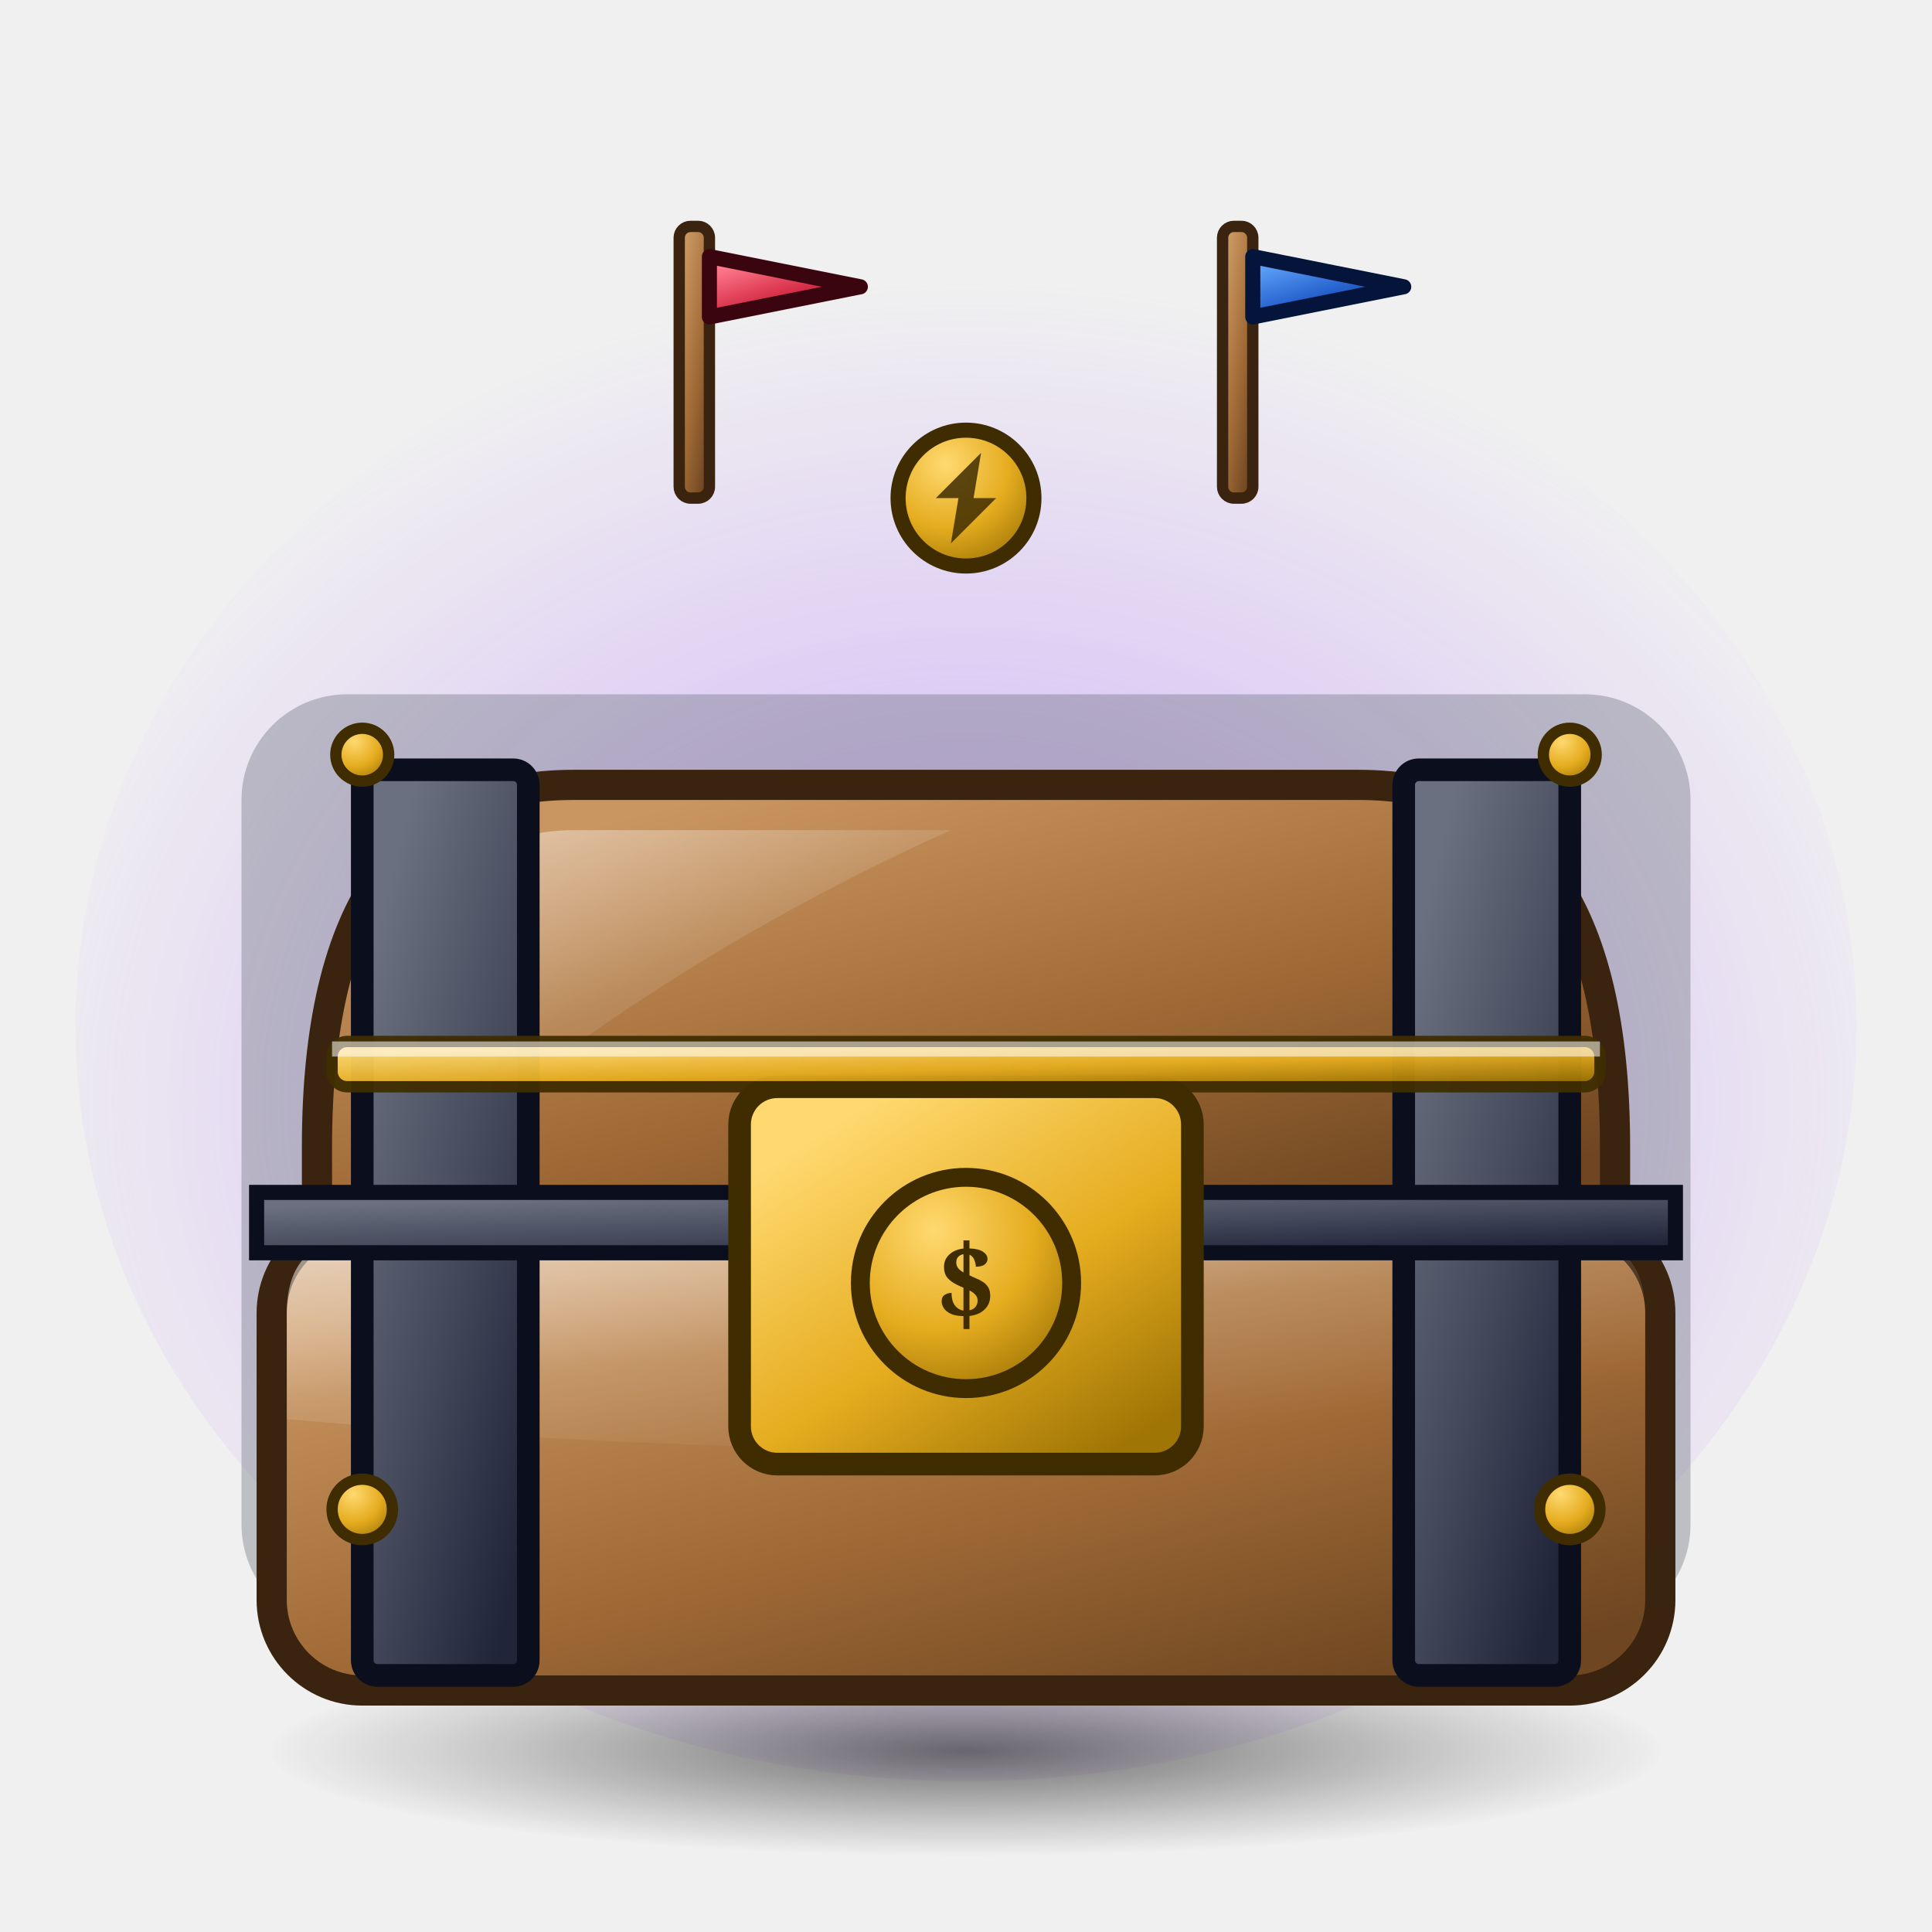
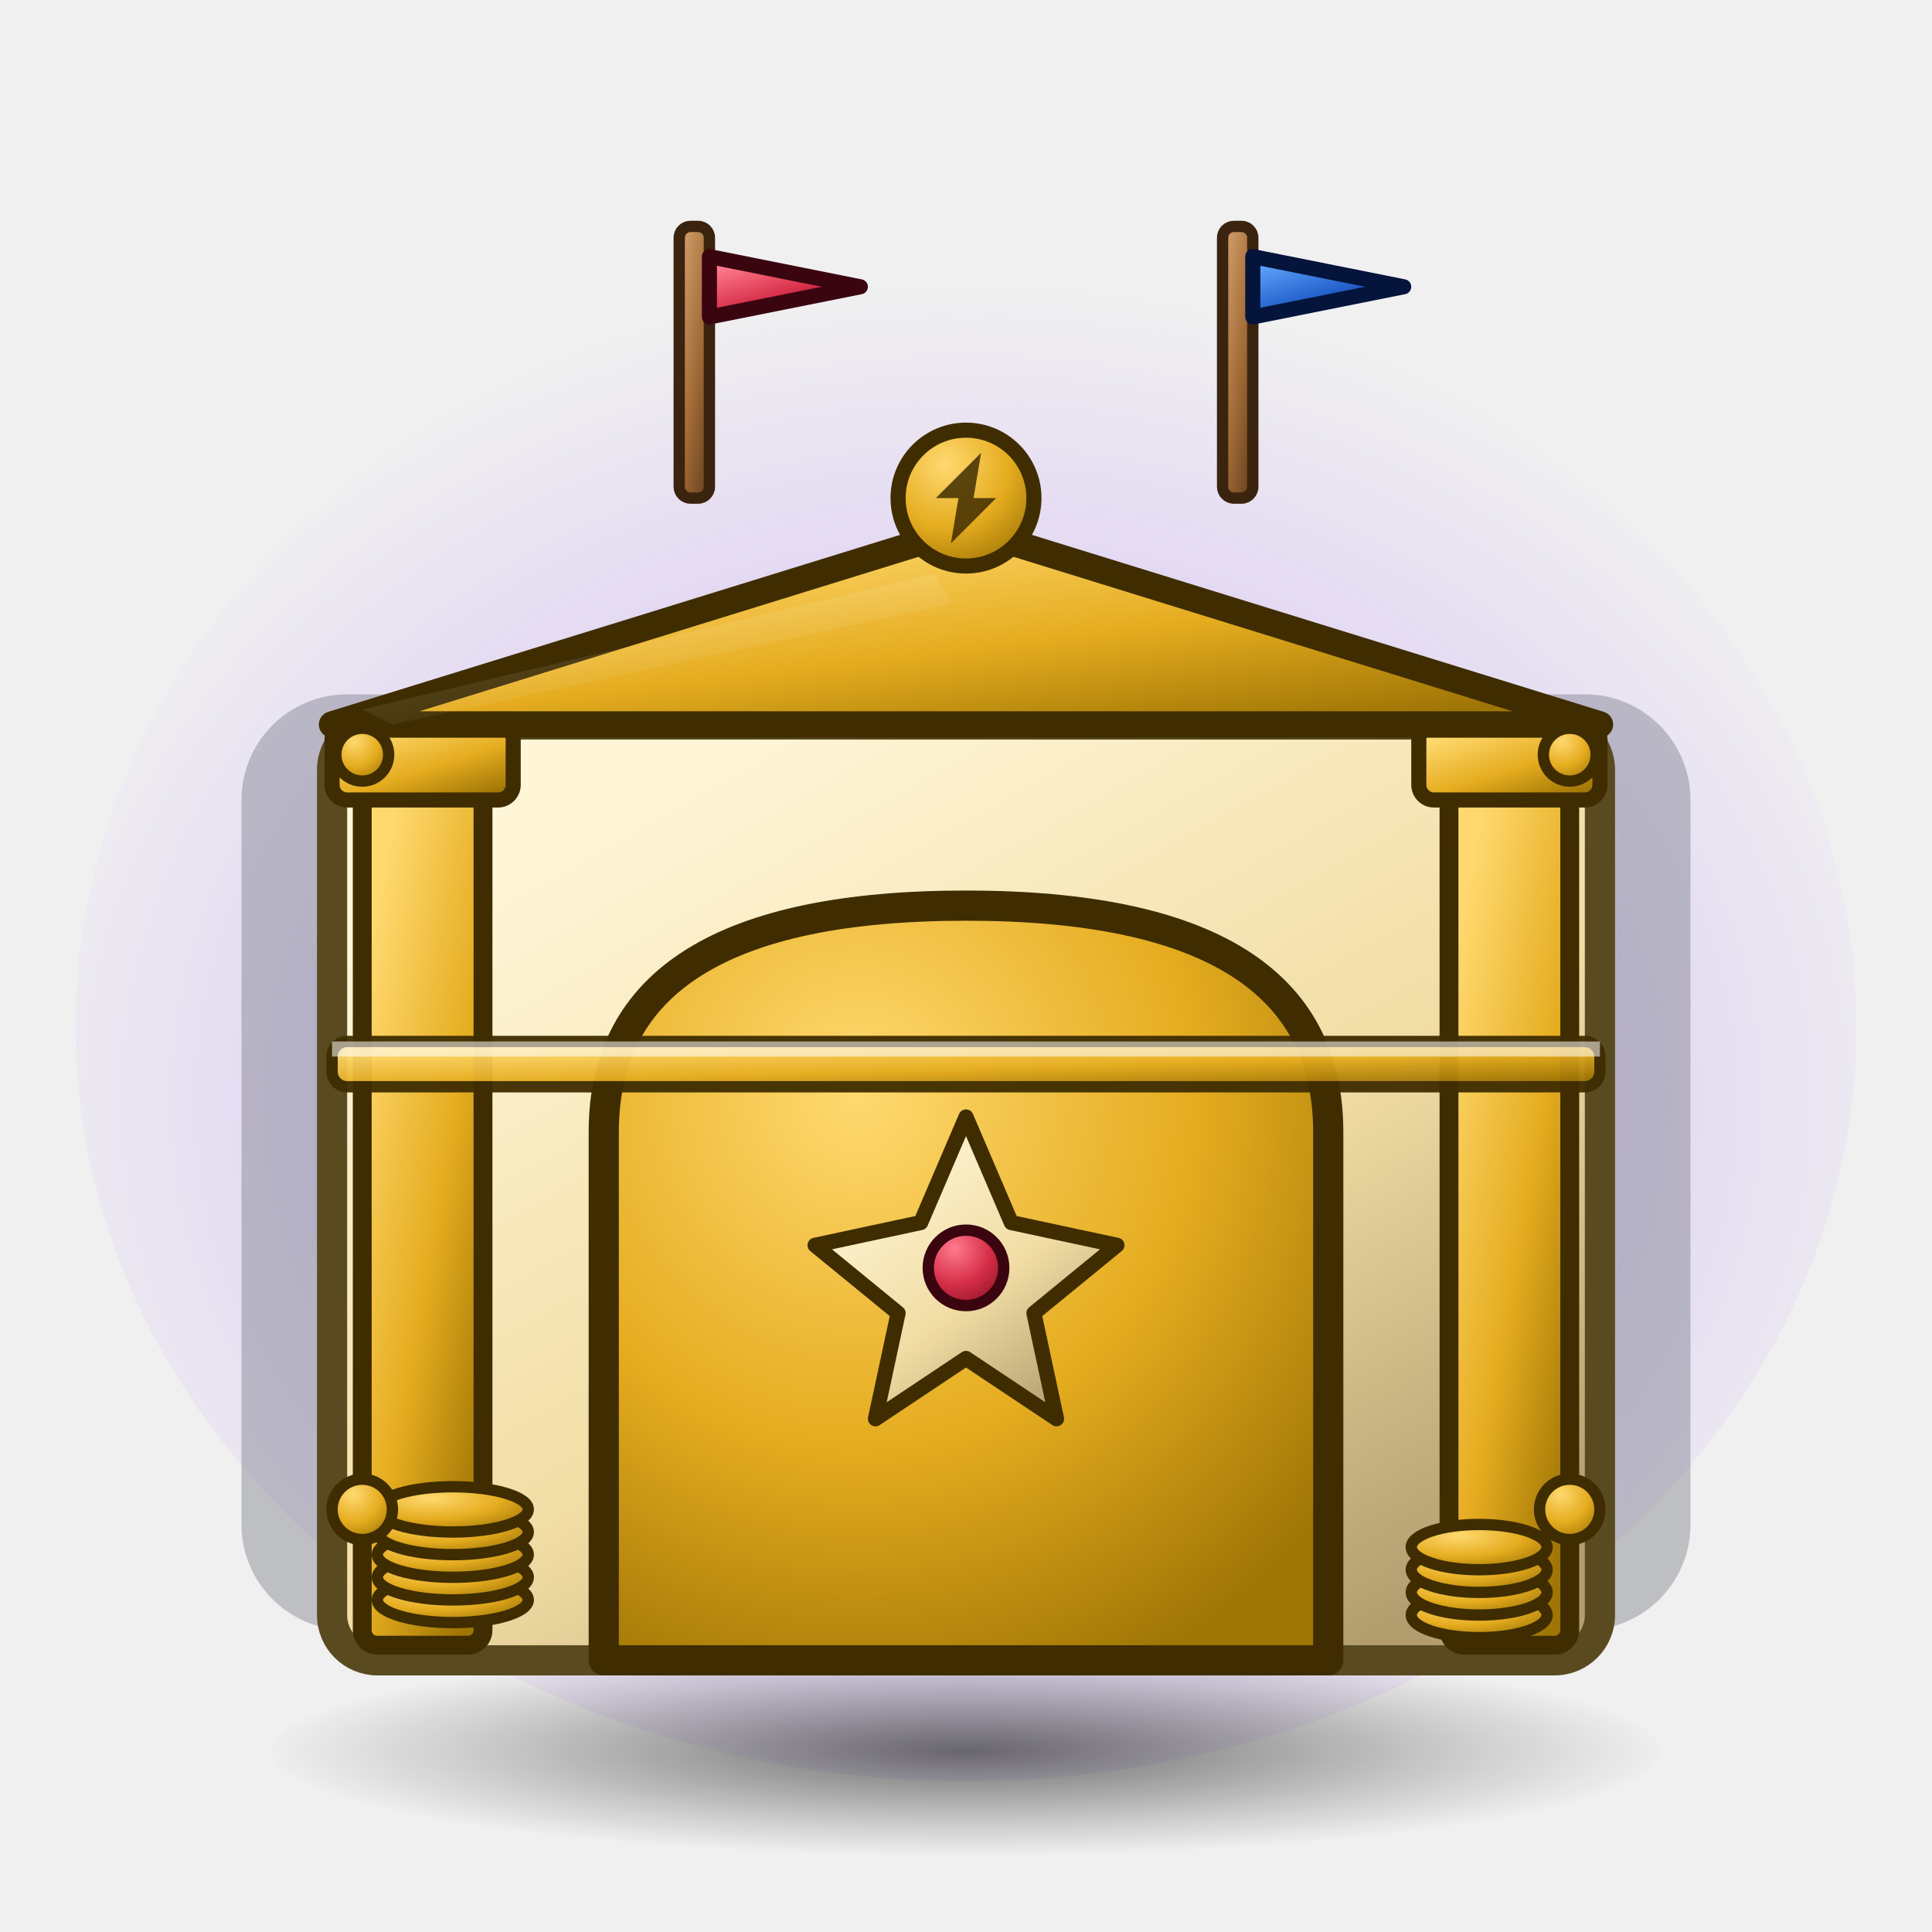
<svg xmlns="http://www.w3.org/2000/svg" viewBox="0 0 256 256" width="256" height="256" shape-rendering="geometricPrecision">
  <defs>
    <filter id="gk-shadow-soft" x="-30%" y="-30%" width="160%" height="160%">
      <feGaussianBlur in="SourceAlpha" stdDeviation="3" />
      <feOffset dx="0" dy="3" result="b" />
      <feComponentTransfer>
        <feFuncA type="linear" slope="0.55" />
      </feComponentTransfer>
      <feMerge>
        <feMergeNode />
        <feMergeNode in="SourceGraphic" />
      </feMerge>
    </filter>
    <filter id="gk-bevel" x="-10%" y="-10%" width="120%" height="120%">
      <feGaussianBlur in="SourceAlpha" stdDeviation="2" result="blur" />
      <feSpecularLighting in="blur" surfaceScale="3" specularConstant="0.6" specularExponent="20" lighting-color="#ffffff" result="spec">
        <feDistantLight azimuth="135" elevation="55" />
      </feSpecularLighting>
      <feComposite in="spec" in2="SourceAlpha" operator="in" result="specMasked" />
      <feComposite in="SourceGraphic" in2="specMasked" operator="arithmetic" k1="0" k2="1" k3="1" k4="0" />
    </filter>
    <linearGradient id="gk-gloss" x1="0" y1="0" x2="0.7" y2="0.9">
      <stop offset="0" stop-color="#FFFFFF" stop-opacity="0.85" />
      <stop offset="0.55" stop-color="#FFFFFF" stop-opacity="0.18" />
      <stop offset="1" stop-color="#FFFFFF" stop-opacity="0" />
    </linearGradient>
    <radialGradient id="gk-contact-shadow" cx="0.5" cy="0.5" r="0.5">
      <stop offset="0" stop-color="#000000" stop-opacity="0.55" />
      <stop offset="0.7" stop-color="#000000" stop-opacity="0.15" />
      <stop offset="1" stop-color="#000000" stop-opacity="0" />
    </radialGradient>
    <linearGradient id="gk-grad-wood" x1="0.2" y1="0.1" x2="0.85" y2="0.95">
      <stop offset="0" stop-color="#C99560" />
      <stop offset="0.55" stop-color="#A06A36" />
      <stop offset="1" stop-color="#6E4621" />
    </linearGradient>
    <radialGradient id="gk-rgrad-wood" cx="0.35" cy="0.25" r="0.85">
      <stop offset="0" stop-color="#C99560" />
      <stop offset="0.55" stop-color="#A06A36" />
      <stop offset="1" stop-color="#6E4621" />
    </radialGradient>
    <linearGradient id="gk-grad-stone" x1="0.2" y1="0.1" x2="0.85" y2="0.95">
      <stop offset="0" stop-color="#C9CCD4" />
      <stop offset="0.55" stop-color="#9298A4" />
      <stop offset="1" stop-color="#5E6471" />
    </linearGradient>
    <radialGradient id="gk-rgrad-stone" cx="0.35" cy="0.25" r="0.85">
      <stop offset="0" stop-color="#C9CCD4" />
      <stop offset="0.55" stop-color="#9298A4" />
      <stop offset="1" stop-color="#5E6471" />
    </radialGradient>
    <linearGradient id="gk-grad-brick" x1="0.2" y1="0.1" x2="0.85" y2="0.95">
      <stop offset="0" stop-color="#CE684D" />
      <stop offset="0.55" stop-color="#9C4231" />
      <stop offset="1" stop-color="#6A2618" />
    </linearGradient>
    <radialGradient id="gk-rgrad-brick" cx="0.35" cy="0.25" r="0.85">
      <stop offset="0" stop-color="#CE684D" />
      <stop offset="0.55" stop-color="#9C4231" />
      <stop offset="1" stop-color="#6A2618" />
    </radialGradient>
    <linearGradient id="gk-grad-thatch" x1="0.2" y1="0.1" x2="0.85" y2="0.95">
      <stop offset="0" stop-color="#E3B563" />
      <stop offset="0.55" stop-color="#B0832F" />
      <stop offset="1" stop-color="#79581B" />
    </linearGradient>
    <radialGradient id="gk-rgrad-thatch" cx="0.35" cy="0.25" r="0.85">
      <stop offset="0" stop-color="#E3B563" />
      <stop offset="0.55" stop-color="#B0832F" />
      <stop offset="1" stop-color="#79581B" />
    </radialGradient>
    <linearGradient id="gk-grad-steel" x1="0.2" y1="0.1" x2="0.85" y2="0.95">
      <stop offset="0" stop-color="#A0B0BE" />
      <stop offset="0.55" stop-color="#6F8190" />
      <stop offset="1" stop-color="#3F4D5A" />
    </linearGradient>
    <radialGradient id="gk-rgrad-steel" cx="0.35" cy="0.25" r="0.85">
      <stop offset="0" stop-color="#A0B0BE" />
      <stop offset="0.55" stop-color="#6F8190" />
      <stop offset="1" stop-color="#3F4D5A" />
    </radialGradient>
    <linearGradient id="gk-grad-iron" x1="0.2" y1="0.1" x2="0.85" y2="0.95">
      <stop offset="0" stop-color="#6B7080" />
      <stop offset="0.55" stop-color="#43485A" />
      <stop offset="1" stop-color="#21253A" />
    </linearGradient>
    <radialGradient id="gk-rgrad-iron" cx="0.35" cy="0.25" r="0.85">
      <stop offset="0" stop-color="#6B7080" />
      <stop offset="0.55" stop-color="#43485A" />
      <stop offset="1" stop-color="#21253A" />
    </radialGradient>
    <linearGradient id="gk-grad-copper" x1="0.2" y1="0.1" x2="0.85" y2="0.95">
      <stop offset="0" stop-color="#E2A172" />
      <stop offset="0.55" stop-color="#B36839" />
      <stop offset="1" stop-color="#7A3F1B" />
    </linearGradient>
    <radialGradient id="gk-rgrad-copper" cx="0.35" cy="0.25" r="0.85">
      <stop offset="0" stop-color="#E2A172" />
      <stop offset="0.55" stop-color="#B36839" />
      <stop offset="1" stop-color="#7A3F1B" />
    </radialGradient>
    <linearGradient id="gk-grad-gold" x1="0.2" y1="0.1" x2="0.85" y2="0.95">
      <stop offset="0" stop-color="#FFD970" />
      <stop offset="0.55" stop-color="#E5AC1F" />
      <stop offset="1" stop-color="#9F7505" />
    </linearGradient>
    <radialGradient id="gk-rgrad-gold" cx="0.35" cy="0.25" r="0.85">
      <stop offset="0" stop-color="#FFD970" />
      <stop offset="0.55" stop-color="#E5AC1F" />
      <stop offset="1" stop-color="#9F7505" />
    </radialGradient>
    <linearGradient id="gk-grad-ruby" x1="0.2" y1="0.1" x2="0.85" y2="0.95">
      <stop offset="0" stop-color="#FF7A8C" />
      <stop offset="0.55" stop-color="#D62E48" />
      <stop offset="1" stop-color="#8C1428" />
    </linearGradient>
    <radialGradient id="gk-rgrad-ruby" cx="0.35" cy="0.25" r="0.85">
      <stop offset="0" stop-color="#FF7A8C" />
      <stop offset="0.55" stop-color="#D62E48" />
      <stop offset="1" stop-color="#8C1428" />
    </radialGradient>
    <linearGradient id="gk-grad-emerald" x1="0.2" y1="0.1" x2="0.85" y2="0.95">
      <stop offset="0" stop-color="#5BDD96" />
      <stop offset="0.55" stop-color="#1FA561" />
      <stop offset="1" stop-color="#0E6C3D" />
    </linearGradient>
    <radialGradient id="gk-rgrad-emerald" cx="0.35" cy="0.25" r="0.85">
      <stop offset="0" stop-color="#5BDD96" />
      <stop offset="0.55" stop-color="#1FA561" />
      <stop offset="1" stop-color="#0E6C3D" />
    </radialGradient>
    <linearGradient id="gk-grad-sapphire" x1="0.2" y1="0.1" x2="0.85" y2="0.95">
      <stop offset="0" stop-color="#5A9EF7" />
      <stop offset="0.55" stop-color="#235FCB" />
      <stop offset="1" stop-color="#103480" />
    </linearGradient>
    <radialGradient id="gk-rgrad-sapphire" cx="0.35" cy="0.25" r="0.85">
      <stop offset="0" stop-color="#5A9EF7" />
      <stop offset="0.55" stop-color="#235FCB" />
      <stop offset="1" stop-color="#103480" />
    </radialGradient>
    <linearGradient id="gk-grad-amethyst" x1="0.2" y1="0.1" x2="0.85" y2="0.95">
      <stop offset="0" stop-color="#B581FF" />
      <stop offset="0.55" stop-color="#7E47D6" />
      <stop offset="1" stop-color="#4C2289" />
    </linearGradient>
    <radialGradient id="gk-rgrad-amethyst" cx="0.35" cy="0.25" r="0.85">
      <stop offset="0" stop-color="#B581FF" />
      <stop offset="0.55" stop-color="#7E47D6" />
      <stop offset="1" stop-color="#4C2289" />
    </radialGradient>
    <linearGradient id="gk-grad-leaf" x1="0.2" y1="0.1" x2="0.85" y2="0.95">
      <stop offset="0" stop-color="#7BD15A" />
      <stop offset="0.55" stop-color="#3D9226" />
      <stop offset="1" stop-color="#1F5712" />
    </linearGradient>
    <radialGradient id="gk-rgrad-leaf" cx="0.35" cy="0.25" r="0.85">
      <stop offset="0" stop-color="#7BD15A" />
      <stop offset="0.55" stop-color="#3D9226" />
      <stop offset="1" stop-color="#1F5712" />
    </radialGradient>
    <linearGradient id="gk-grad-sky" x1="0.2" y1="0.1" x2="0.85" y2="0.95">
      <stop offset="0" stop-color="#A8D9FF" />
      <stop offset="0.55" stop-color="#5FA8E8" />
      <stop offset="1" stop-color="#2C6BB0" />
    </linearGradient>
    <radialGradient id="gk-rgrad-sky" cx="0.35" cy="0.25" r="0.85">
      <stop offset="0" stop-color="#A8D9FF" />
      <stop offset="0.55" stop-color="#5FA8E8" />
      <stop offset="1" stop-color="#2C6BB0" />
    </radialGradient>
    <linearGradient id="gk-grad-dark" x1="0.2" y1="0.1" x2="0.85" y2="0.95">
      <stop offset="0" stop-color="#3A4250" />
      <stop offset="0.55" stop-color="#222937" />
      <stop offset="1" stop-color="#10141C" />
    </linearGradient>
    <radialGradient id="gk-rgrad-dark" cx="0.35" cy="0.25" r="0.85">
      <stop offset="0" stop-color="#3A4250" />
      <stop offset="0.55" stop-color="#222937" />
      <stop offset="1" stop-color="#10141C" />
    </radialGradient>
    <linearGradient id="gk-grad-cream" x1="0.2" y1="0.1" x2="0.85" y2="0.95">
      <stop offset="0" stop-color="#FFF6D8" />
      <stop offset="0.55" stop-color="#F1DDA4" />
      <stop offset="1" stop-color="#B19D6E" />
    </linearGradient>
    <radialGradient id="gk-rgrad-cream" cx="0.35" cy="0.25" r="0.85">
      <stop offset="0" stop-color="#FFF6D8" />
      <stop offset="0.55" stop-color="#F1DDA4" />
      <stop offset="1" stop-color="#B19D6E" />
    </radialGradient>
    <radialGradient id="gk-rarity-common" cx="0.5" cy="0.55" r="0.55">
      <stop offset="0" stop-color="#9298A4" stop-opacity="0.85" />
      <stop offset="0.6" stop-color="#9298A4" stop-opacity="0.35" />
      <stop offset="1" stop-color="#9298A4" stop-opacity="0" />
    </radialGradient>
    <radialGradient id="gk-rarity-uncommon" cx="0.5" cy="0.55" r="0.55">
      <stop offset="0" stop-color="#3D9226" stop-opacity="0.85" />
      <stop offset="0.6" stop-color="#3D9226" stop-opacity="0.35" />
      <stop offset="1" stop-color="#3D9226" stop-opacity="0" />
    </radialGradient>
    <radialGradient id="gk-rarity-rare" cx="0.5" cy="0.55" r="0.55">
      <stop offset="0" stop-color="#235FCB" stop-opacity="0.85" />
      <stop offset="0.6" stop-color="#235FCB" stop-opacity="0.35" />
      <stop offset="1" stop-color="#235FCB" stop-opacity="0" />
    </radialGradient>
    <radialGradient id="gk-rarity-epic" cx="0.5" cy="0.55" r="0.55">
      <stop offset="0" stop-color="#7E47D6" stop-opacity="0.85" />
      <stop offset="0.6" stop-color="#7E47D6" stop-opacity="0.35" />
      <stop offset="1" stop-color="#7E47D6" stop-opacity="0" />
    </radialGradient>
    <radialGradient id="gk-rarity-legendary" cx="0.5" cy="0.55" r="0.55">
      <stop offset="0" stop-color="#E5AC1F" stop-opacity="0.85" />
      <stop offset="0.6" stop-color="#E5AC1F" stop-opacity="0.35" />
      <stop offset="1" stop-color="#E5AC1F" stop-opacity="0" />
    </radialGradient>
    <radialGradient id="gk-rarity-mythic" cx="0.5" cy="0.55" r="0.55">
      <stop offset="0" stop-color="#D62E48" stop-opacity="0.85" />
      <stop offset="0.6" stop-color="#D62E48" stop-opacity="0.35" />
      <stop offset="1" stop-color="#D62E48" stop-opacity="0" />
    </radialGradient>
  </defs>
  <defs>
    <radialGradient id="lvl-glow" cx="0.5" cy="0.55" r="0.55">
      <stop offset="0" stop-color="#B581FF" stop-opacity="0.65" />
      <stop offset="0.6" stop-color="#B581FF" stop-opacity="0.25" />
      <stop offset="1" stop-color="#B581FF" stop-opacity="0" />
    </radialGradient>
  </defs>
  <ellipse cx="128" cy="136" rx="118" ry="100" fill="url(#lvl-glow)" />
  <rect x="32" y="92" width="192" height="124" rx="14" fill="#5E6471" opacity="0.35" />
  <ellipse cx="128" cy="232" rx="92" ry="14" fill="url(#gk-contact-shadow)" />
-   <rect x="36" y="162" width="184" height="62" rx="12" ry="12" fill="url(#gk-grad-wood)" stroke="#3B240F" stroke-width="4" />
-   <path d="M 38 174              Q 38 164 48 164              L 208 164              Q 218 164 218 174              L 218 188.04              Q 128 196.1 38 188.04              Z" fill="url(#gk-gloss)" opacity="0.7" pointer-events="none" />
-   <path d="M 42 162          L 42 152          Q 42 104 76 104          L 180 104          Q 214 104 214 152          L 214 162 Z" fill="url(#gk-grad-wood)" stroke="#3B240F" stroke-width="4" stroke-linejoin="round" />
-   <path d="M 50 156          Q 50 110 76 110          L 126 110          Q 86 128 54 156 Z" fill="url(#gk-gloss)" opacity="0.6" />
-   <g fill="url(#gk-grad-iron)" stroke="#0B0E1C" stroke-width="3" stroke-linejoin="round">
-     <rect x="48" y="102" width="22" height="120" rx="2" />
-     <rect x="186" y="102" width="22" height="120" rx="2" />
-   </g>
-   <rect x="34" y="158" width="188" height="8" fill="url(#gk-grad-iron)" stroke="#0B0E1C" stroke-width="2" />
-   <rect x="98" y="144" width="60" height="50" rx="5" fill="url(#gk-grad-gold)" stroke="#3F2D01" stroke-width="3" />
-   <circle cx="128" cy="170" r="14" fill="url(#gk-rgrad-gold)" stroke="#3F2D01" stroke-width="2.5" />
-   <text x="128" y="175" font-size="14" font-family="serif" font-weight="bold" fill="#3F2D01" text-anchor="middle">$</text>
+   <rect x="44" y="96" width="168" height="124" rx="6" ry="6" fill="url(#gk-grad-cream)" stroke="#5A4A20" stroke-width="4" />
+   <g fill="url(#gk-grad-gold)" stroke="#3F2D01" stroke-width="2.5">
+     <rect x="48" y="100" width="16" height="118" rx="2" />
+     <rect x="192" y="100" width="16" height="118" rx="2" />
+   </g>
+   <rect x="44" y="96" width="24" height="10" rx="2" fill="url(#gk-grad-gold)" stroke="#3F2D01" stroke-width="2" />
+   <rect x="188" y="96" width="24" height="10" rx="2" fill="url(#gk-grad-gold)" stroke="#3F2D01" stroke-width="2" />
+   <path d="M 44 96 L 128 70 L 212 96 Z" fill="url(#gk-grad-gold)" stroke="#3F2D01" stroke-width="3.5" stroke-linejoin="round" />
+   <path d="M 48 94 L 124 76 L 126 80 L 52 96 Z" fill="url(#gk-gloss)" opacity="0.5" pointer-events="none" />
+   <path d="M 80 220 L 80 150 Q 80 120 128 120 Q 176 120 176 150 L 176 220 Z" fill="url(#gk-rgrad-gold)" stroke="#3F2D01" stroke-width="4" stroke-linejoin="round" />
+   <g transform="translate(128, 168)">
+     <path d="M 0 -20 L 6 -6 L 20 -3 L 9 6 L 12 20 L 0 12 L -12 20 L -9 6 L -20 -3 L -6 -6 Z" fill="url(#gk-grad-cream)" stroke="#3F2D01" stroke-width="2" stroke-linejoin="round" />
+     <circle cx="0" cy="0" r="5" fill="url(#gk-rgrad-ruby)" stroke="#3B0510" stroke-width="1.5" />
+   </g>
+   <g transform="translate(60, 212)">
+     <ellipse cx="0" cy="0" rx="10" ry="3" fill="url(#gk-rgrad-gold)" stroke="#3F2D01" stroke-width="1.5" />
+     <ellipse cx="0" cy="-3" rx="10" ry="3" fill="url(#gk-rgrad-gold)" stroke="#3F2D01" stroke-width="1.5" />
+     <ellipse cx="0" cy="-6" rx="10" ry="3" fill="url(#gk-rgrad-gold)" stroke="#3F2D01" stroke-width="1.5" />
+     <ellipse cx="0" cy="-9" rx="10" ry="3" fill="url(#gk-rgrad-gold)" stroke="#3F2D01" stroke-width="1.5" />
+     <ellipse cx="0" cy="-12" rx="10" ry="3" fill="url(#gk-rgrad-gold)" stroke="#3F2D01" stroke-width="1.5" />
+   </g>
+   <g transform="translate(196, 214)">
+     <ellipse cx="0" cy="0" rx="9" ry="3" fill="url(#gk-rgrad-gold)" stroke="#3F2D01" stroke-width="1.5" />
+     <ellipse cx="0" cy="-3" rx="9" ry="3" fill="url(#gk-rgrad-gold)" stroke="#3F2D01" stroke-width="1.5" />
+     <ellipse cx="0" cy="-6" rx="9" ry="3" fill="url(#gk-rgrad-gold)" stroke="#3F2D01" stroke-width="1.5" />
+     <ellipse cx="0" cy="-9" rx="9" ry="3" fill="url(#gk-rgrad-gold)" stroke="#3F2D01" stroke-width="1.5" />
+   </g>
  <g>
    <rect x="90" y="30" width="4" height="36" rx="1.5" fill="url(#gk-grad-wood)" stroke="#3B240F" stroke-width="1.5" />
    <path d="M 94 34            L 114 38            L 94 42 Z" fill="url(#gk-grad-ruby)" stroke="#3B0510" stroke-width="2" stroke-linejoin="round" />
  </g>
  <rect x="44" y="138" width="168" height="6" rx="2" fill="url(#gk-grad-gold)" stroke="#3F2D01" stroke-width="1.5" opacity="0.95" />
  <rect x="44" y="138" width="168" height="2" fill="#FFFFFF" opacity="0.55" />
  <g fill="url(#gk-rgrad-gold)" stroke="#3F2D01" stroke-width="1.5">
    <circle cx="48" cy="200" r="4" />
    <circle cx="208" cy="200" r="4" />
    <circle cx="48" cy="100" r="3.5" />
    <circle cx="208" cy="100" r="3.5" />
  </g>
  <g>
    <rect x="162" y="30" width="4" height="36" rx="1.5" fill="url(#gk-grad-wood)" stroke="#3B240F" stroke-width="1.5" />
    <path d="M 166 34            L 186 38            L 166 42 Z" fill="url(#gk-grad-sapphire)" stroke="#04143B" stroke-width="2" stroke-linejoin="round" />
  </g>
  <circle cx="128" cy="66" r="9" fill="url(#gk-rgrad-gold)" stroke="#3F2D01" stroke-width="2" />
  <path d="M 130 60          L 124 66          L 127 66          L 126 72          L 132 66          L 129 66 Z" fill="#3F2D01" opacity="0.85" />
</svg>
